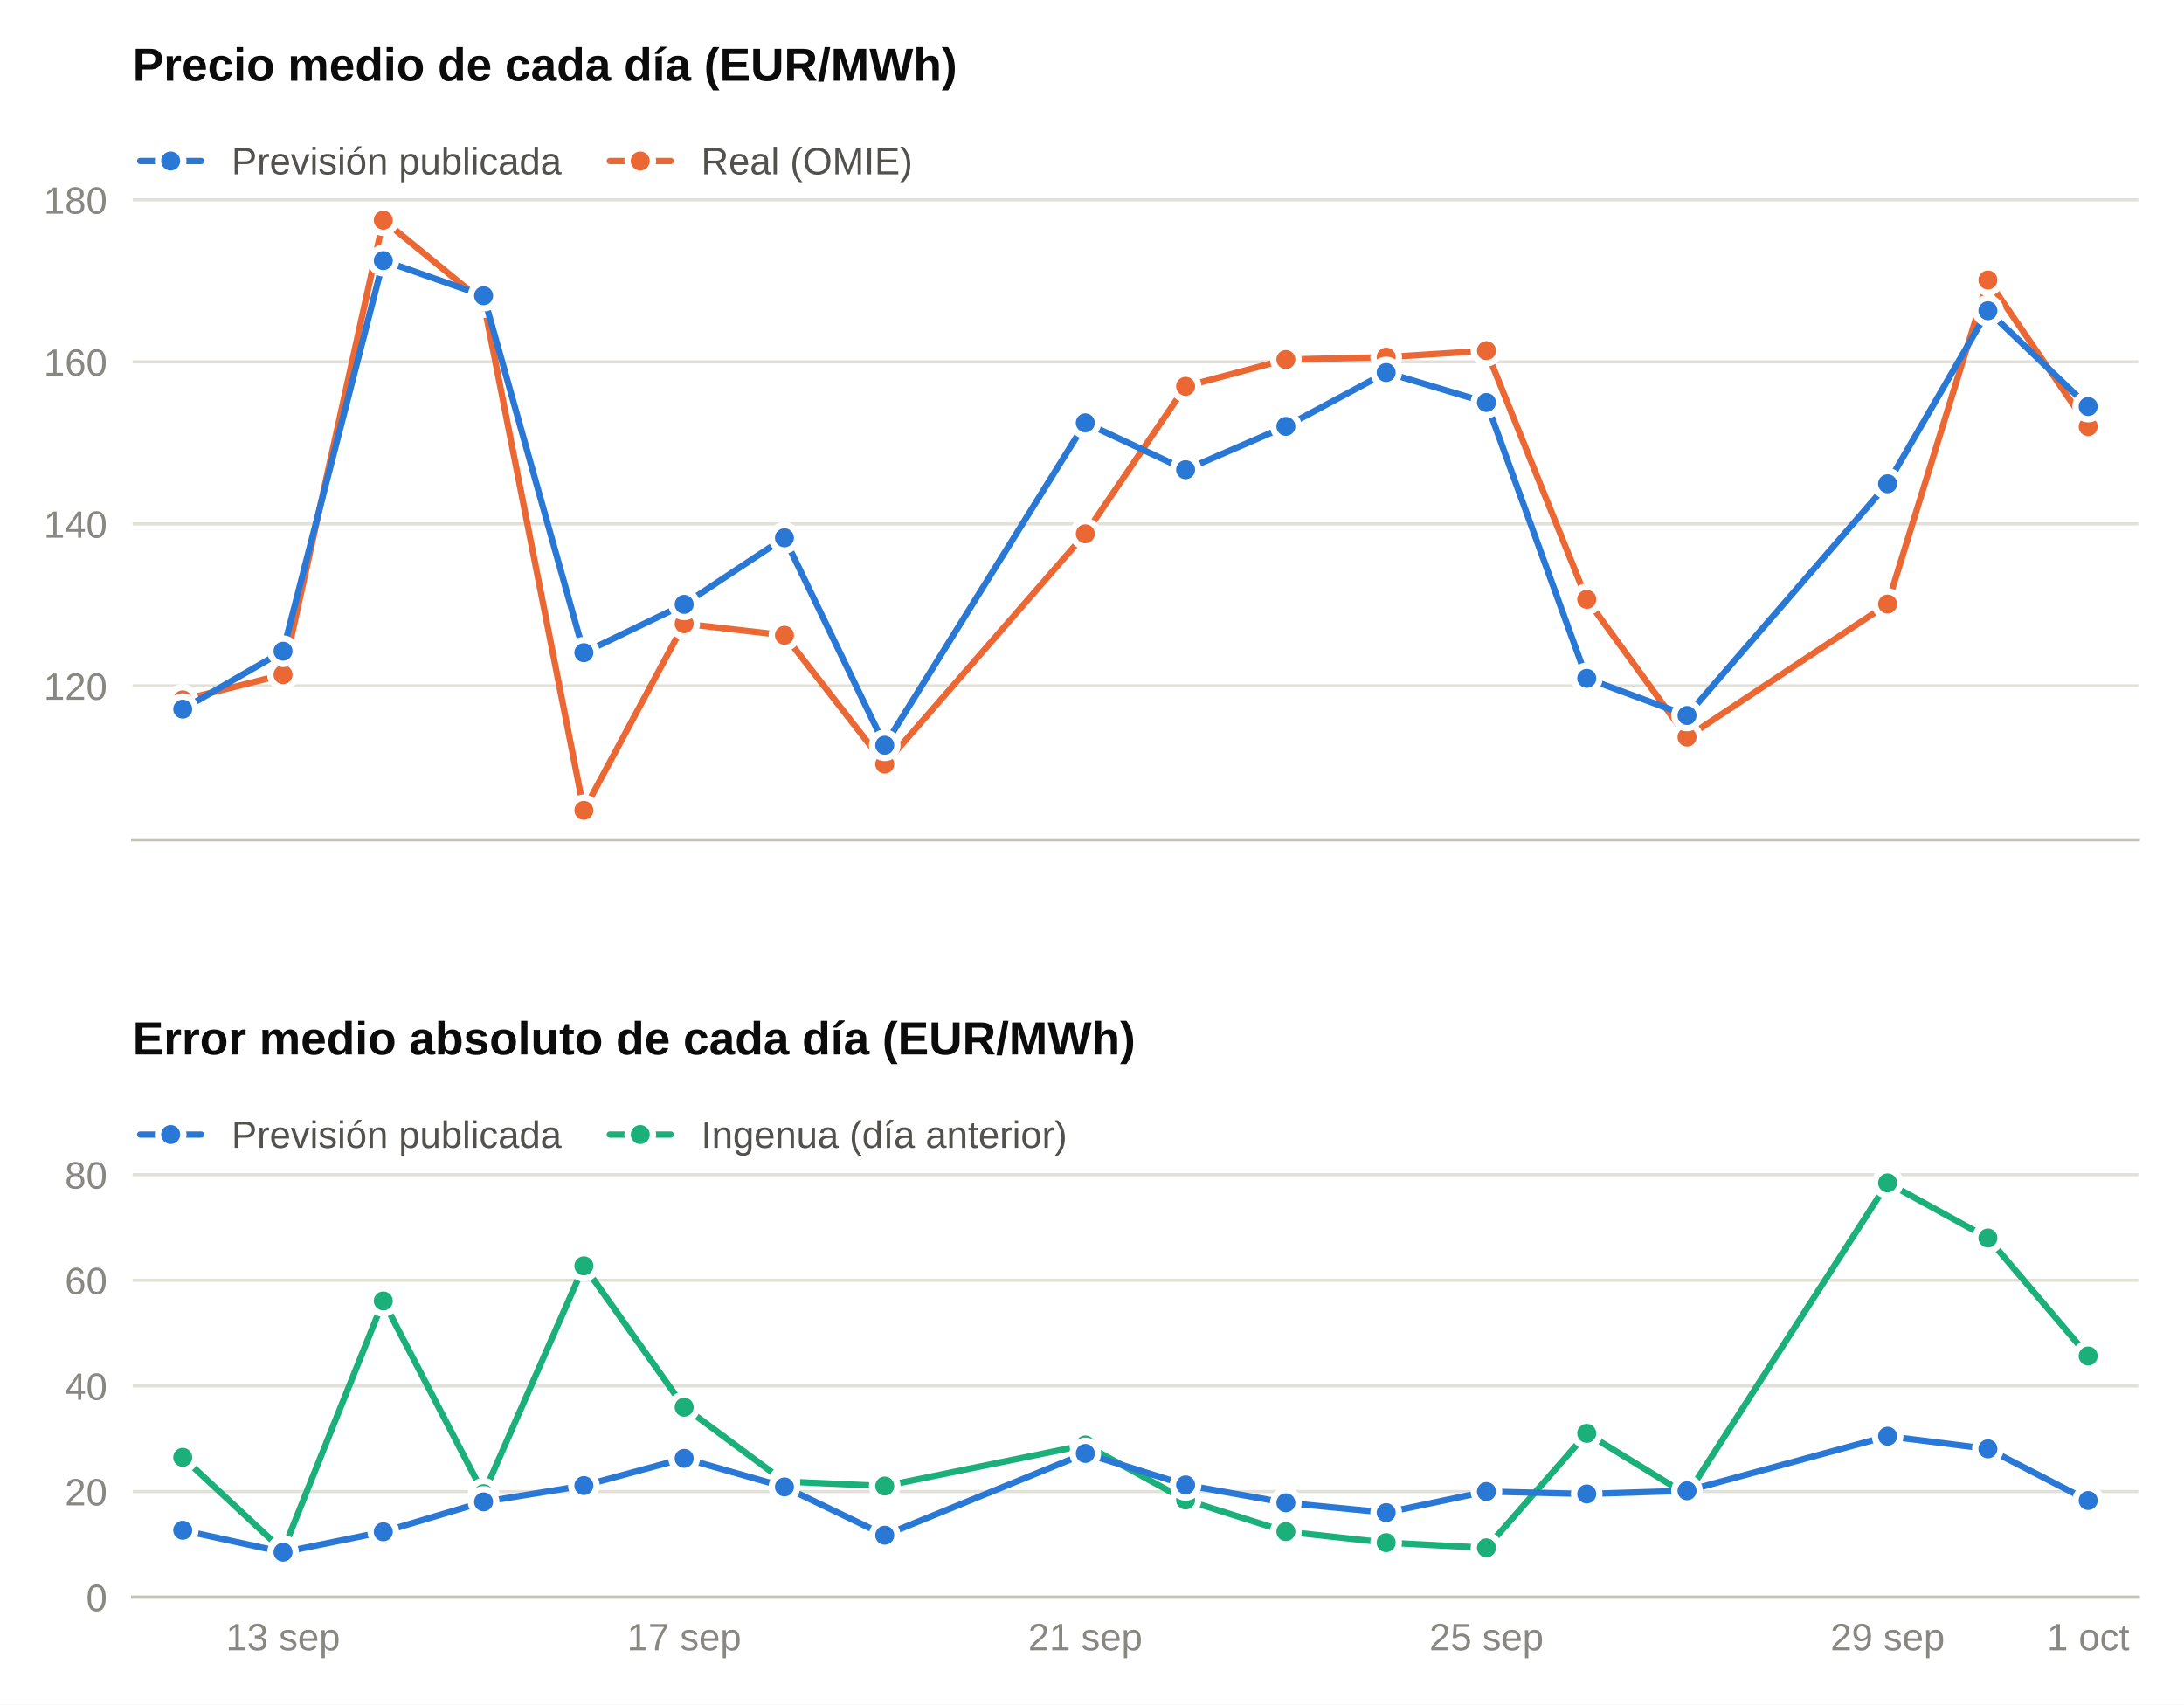
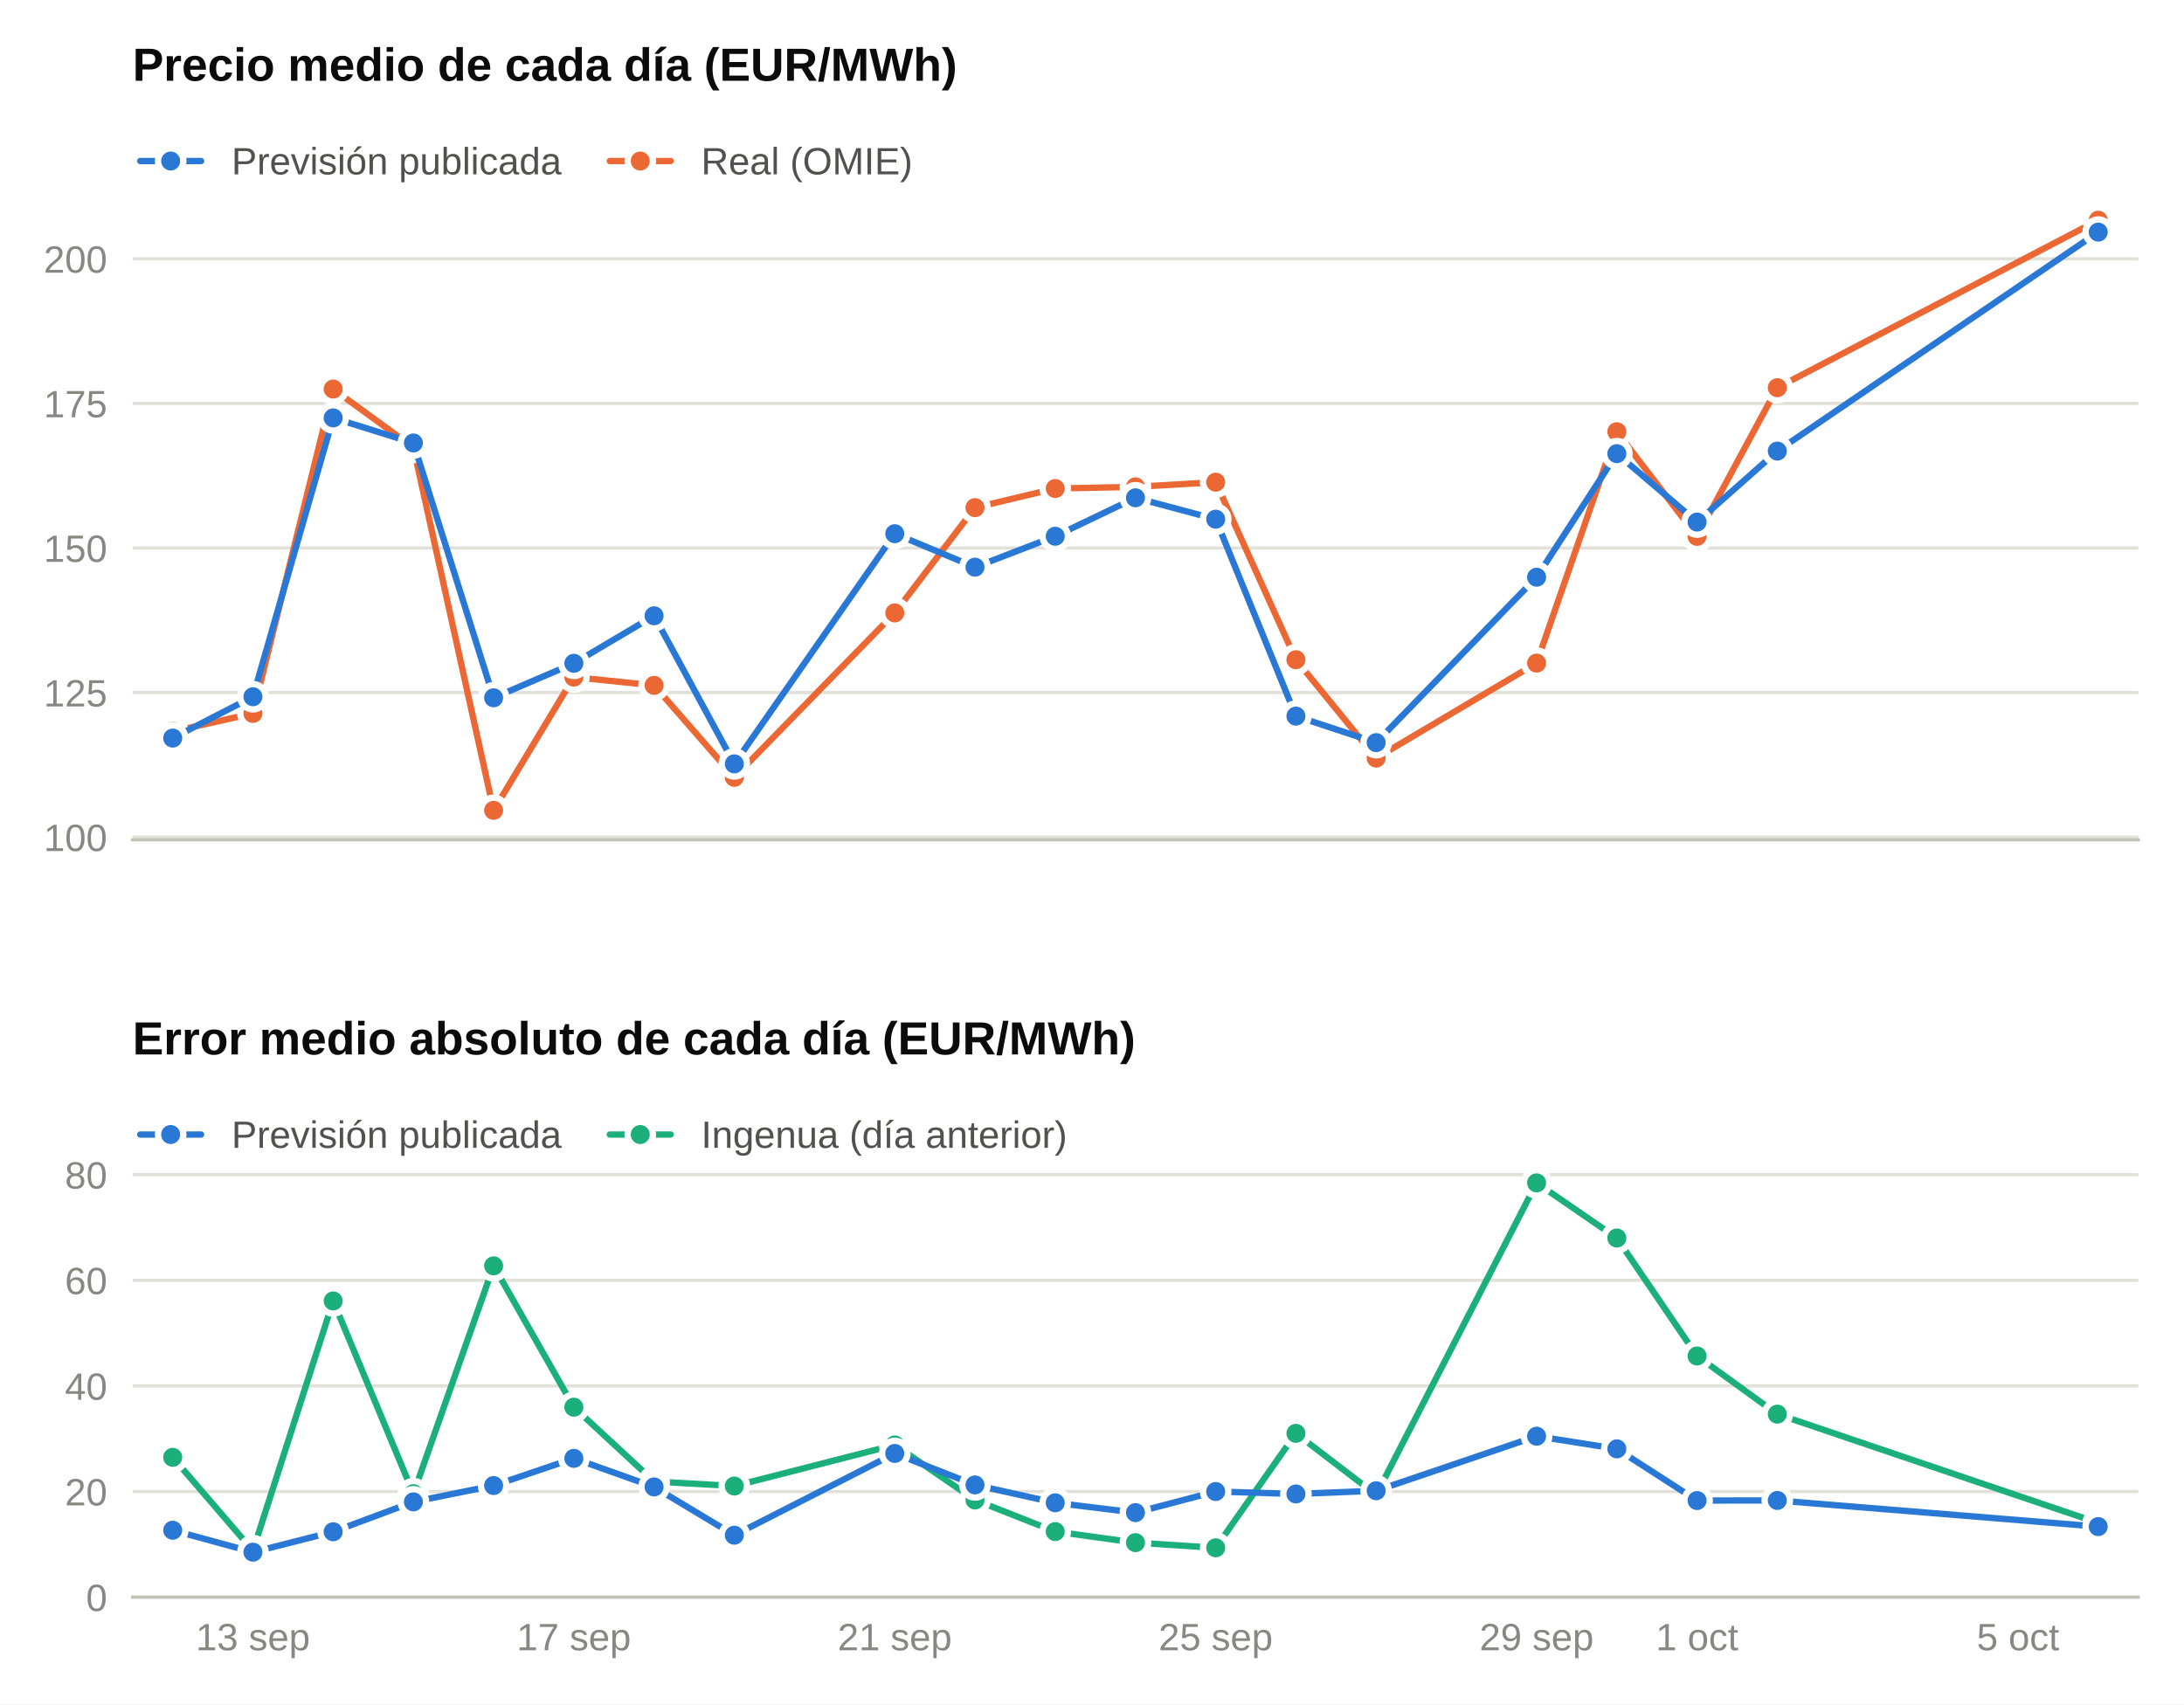
<svg xmlns="http://www.w3.org/2000/svg" xmlns:xlink="http://www.w3.org/1999/xlink" width="516.455pt" height="403.166pt" viewBox="0 0 516.455 403.166" version="1.1">
  <defs>
    <style type="text/css">*{stroke-linejoin: round; stroke-linecap: butt}</style>
  </defs>
  <g id="figure_1">
    <g id="patch_1">
      <path d="M 0 403.166  L 516.455 403.166  L 516.455 0  L 0 0  z " style="fill: #ffffff" />
    </g>
    <g id="axes_1">
      <g id="patch_2">
        <path d="M 31.355 198.629  L 505.655 198.629  L 505.655 45.103  L 31.355 45.103  z " style="fill: #ffffff" />
      </g>
      <g id="matplotlib.axis_1">
        <g id="xtick_1">
          <g id="line2d_1" />
        </g>
        <g id="xtick_2">
          <g id="line2d_2" />
        </g>
        <g id="xtick_3">
          <g id="line2d_3" />
        </g>
        <g id="xtick_4">
          <g id="line2d_4" />
        </g>
        <g id="xtick_5">
          <g id="line2d_5" />
        </g>
        <g id="xtick_6">
          <g id="line2d_6" />
        </g>
+         <g id="xtick_7">
+           <g id="line2d_7" />
+         </g>
      </g>
      <g id="matplotlib.axis_2">
        <g id="ytick_1">
-           <g id="line2d_7">
-             <path d="M 31.355 162.22  L 505.655 162.22  " clip-path="url(#pcca6787718)" style="fill: none; stroke: #e1e0d9; stroke-width: 0.75; stroke-linecap: square" />
-           </g>
-           <g id="line2d_8" />
+           <g id="line2d_8">
+             <path d="M 31.355 197.997  L 505.655 197.997  " clip-path="url(#pcca6787718)" style="fill: none; stroke: #e1e0d9; stroke-width: 0.75; stroke-linecap: square" />
+           </g>
+           <g id="line2d_9" />
          <g id="text_1">
-             <text style="font-size: 9px; font-family: 'Segoe UI', 'Helvetica Neue', 'Arial', 'DejaVu Sans', sans-serif; text-anchor: end; fill: #898781" x="25.355" y="165.496" transform="rotate(-0 25.35469 165.4962)">120</text>
+             <text style="font-size: 9px; font-family: 'Segoe UI', 'Helvetica Neue', 'Arial', 'DejaVu Sans', sans-serif; text-anchor: end; fill: #898781" x="25.355" y="201.273" transform="rotate(-0 25.35469 201.2735)">100</text>
          </g>
        </g>
        <g id="ytick_2">
-           <g id="line2d_9">
-             <path d="M 31.355 123.899  L 505.655 123.899  " clip-path="url(#pcca6787718)" style="fill: none; stroke: #e1e0d9; stroke-width: 0.75; stroke-linecap: square" />
-           </g>
-           <g id="line2d_10" />
+           <g id="line2d_10">
+             <path d="M 31.355 163.801  L 505.655 163.801  " clip-path="url(#pcca6787718)" style="fill: none; stroke: #e1e0d9; stroke-width: 0.75; stroke-linecap: square" />
+           </g>
+           <g id="line2d_11" />
          <g id="text_2">
-             <text style="font-size: 9px; font-family: 'Segoe UI', 'Helvetica Neue', 'Arial', 'DejaVu Sans', sans-serif; text-anchor: end; fill: #898781" x="25.355" y="127.176" transform="rotate(-0 25.35469 127.1756)">140</text>
+             <text style="font-size: 9px; font-family: 'Segoe UI', 'Helvetica Neue', 'Arial', 'DejaVu Sans', sans-serif; text-anchor: end; fill: #898781" x="25.355" y="167.077" transform="rotate(-0 25.35469 167.0773)">125</text>
          </g>
        </g>
        <g id="ytick_3">
-           <g id="line2d_11">
-             <path d="M 31.355 85.579  L 505.655 85.579  " clip-path="url(#pcca6787718)" style="fill: none; stroke: #e1e0d9; stroke-width: 0.75; stroke-linecap: square" />
-           </g>
-           <g id="line2d_12" />
+           <g id="line2d_12">
+             <path d="M 31.355 129.605  L 505.655 129.605  " clip-path="url(#pcca6787718)" style="fill: none; stroke: #e1e0d9; stroke-width: 0.75; stroke-linecap: square" />
+           </g>
+           <g id="line2d_13" />
          <g id="text_3">
-             <text style="font-size: 9px; font-family: 'Segoe UI', 'Helvetica Neue', 'Arial', 'DejaVu Sans', sans-serif; text-anchor: end; fill: #898781" x="25.355" y="88.855" transform="rotate(-0 25.35469 88.85491)">160</text>
+             <text style="font-size: 9px; font-family: 'Segoe UI', 'Helvetica Neue', 'Arial', 'DejaVu Sans', sans-serif; text-anchor: end; fill: #898781" x="25.355" y="132.881" transform="rotate(-0 25.35469 132.8811)">150</text>
          </g>
        </g>
        <g id="ytick_4">
-           <g id="line2d_13">
-             <path d="M 31.355 47.258  L 505.655 47.258  " clip-path="url(#pcca6787718)" style="fill: none; stroke: #e1e0d9; stroke-width: 0.75; stroke-linecap: square" />
-           </g>
-           <g id="line2d_14" />
+           <g id="line2d_14">
+             <path d="M 31.355 95.409  L 505.655 95.409  " clip-path="url(#pcca6787718)" style="fill: none; stroke: #e1e0d9; stroke-width: 0.75; stroke-linecap: square" />
+           </g>
+           <g id="line2d_15" />
          <g id="text_4">
-             <text style="font-size: 9px; font-family: 'Segoe UI', 'Helvetica Neue', 'Arial', 'DejaVu Sans', sans-serif; text-anchor: end; fill: #898781" x="25.355" y="50.534" transform="rotate(-0 25.35469 50.53425)">180</text>
-           </g>
-         </g>
-       </g>
-       <g id="line2d_15">
-         <path d="M 43.212 165.52  L 66.927 159.552  L 90.642 52.082  L 114.357 71.443  L 138.072 191.651  L 161.787 147.512  L 185.502 150.251  L 209.217 180.716  L 256.647 126.25  L 280.362 91.373  L 304.077 85.035  L 327.792 84.476  L 351.507 82.939  L 375.222 141.75  L 398.937 174.339  L 446.367 142.875  L 470.082 66.22  L 493.797 100.89  " clip-path="url(#pcca6787718)" style="fill: none; stroke: #eb6834; stroke-width: 1.5; stroke-linecap: round" />
+             <text style="font-size: 9px; font-family: 'Segoe UI', 'Helvetica Neue', 'Arial', 'DejaVu Sans', sans-serif; text-anchor: end; fill: #898781" x="25.355" y="98.685" transform="rotate(-0 25.35469 98.68498)">175</text>
+           </g>
+         </g>
+         <g id="ytick_5">
+           <g id="line2d_16">
+             <path d="M 31.355 61.213  L 505.655 61.213  " clip-path="url(#pcca6787718)" style="fill: none; stroke: #e1e0d9; stroke-width: 0.75; stroke-linecap: square" />
+           </g>
+           <g id="line2d_17" />
+           <g id="text_5">
+             <text style="font-size: 9px; font-family: 'Segoe UI', 'Helvetica Neue', 'Arial', 'DejaVu Sans', sans-serif; text-anchor: end; fill: #898781" x="25.355" y="64.489" transform="rotate(-0 25.35469 64.48881)">200</text>
+           </g>
+         </g>
+       </g>
+       <g id="line2d_18">
+         <path d="M 40.841 172.996  L 59.813 168.735  L 78.785 92.013  L 97.757 105.835  L 116.729 191.651  L 135.701 160.141  L 154.673 162.096  L 173.645 183.845  L 211.589 144.961  L 230.561 120.063  L 249.533 115.539  L 268.505 115.139  L 287.477 114.042  L 306.449 156.027  L 325.421 179.292  L 363.365 156.83  L 382.337 102.106  L 401.309 126.857  L 420.281 91.69  L 496.169 52.082  " clip-path="url(#pcca6787718)" style="fill: none; stroke: #eb6834; stroke-width: 1.5; stroke-linecap: round" />
        <defs>
          <path id="m348eba89e2" d="M 0 3  C 0.796 3 1.559 2.684 2.121 2.121  C 2.684 1.559 3 0.796 3 0  C 3 -0.796 2.684 -1.559 2.121 -2.121  C 1.559 -2.684 0.796 -3 0 -3  C -0.796 -3 -1.559 -2.684 -2.121 -2.121  C -2.684 -1.559 -3 -0.796 -3 0  C -3 0.796 -2.684 1.559 -2.121 2.121  C -1.559 2.684 -0.796 3 0 3  z " style="stroke: #ffffff; stroke-width: 1.5" />
        </defs>
        <g clip-path="url(#pcca6787718)">
-           <use xlink:href="#m348eba89e2" x="43.212" y="165.52" style="fill: #eb6834; stroke: #ffffff; stroke-width: 1.5" />
-           <use xlink:href="#m348eba89e2" x="66.927" y="159.552" style="fill: #eb6834; stroke: #ffffff; stroke-width: 1.5" />
-           <use xlink:href="#m348eba89e2" x="90.642" y="52.082" style="fill: #eb6834; stroke: #ffffff; stroke-width: 1.5" />
-           <use xlink:href="#m348eba89e2" x="114.357" y="71.443" style="fill: #eb6834; stroke: #ffffff; stroke-width: 1.5" />
-           <use xlink:href="#m348eba89e2" x="138.072" y="191.651" style="fill: #eb6834; stroke: #ffffff; stroke-width: 1.5" />
-           <use xlink:href="#m348eba89e2" x="161.787" y="147.512" style="fill: #eb6834; stroke: #ffffff; stroke-width: 1.5" />
-           <use xlink:href="#m348eba89e2" x="185.502" y="150.251" style="fill: #eb6834; stroke: #ffffff; stroke-width: 1.5" />
-           <use xlink:href="#m348eba89e2" x="209.217" y="180.716" style="fill: #eb6834; stroke: #ffffff; stroke-width: 1.5" />
-           <use xlink:href="#m348eba89e2" x="256.647" y="126.25" style="fill: #eb6834; stroke: #ffffff; stroke-width: 1.5" />
-           <use xlink:href="#m348eba89e2" x="280.362" y="91.373" style="fill: #eb6834; stroke: #ffffff; stroke-width: 1.5" />
-           <use xlink:href="#m348eba89e2" x="304.077" y="85.035" style="fill: #eb6834; stroke: #ffffff; stroke-width: 1.5" />
-           <use xlink:href="#m348eba89e2" x="327.792" y="84.476" style="fill: #eb6834; stroke: #ffffff; stroke-width: 1.5" />
-           <use xlink:href="#m348eba89e2" x="351.507" y="82.939" style="fill: #eb6834; stroke: #ffffff; stroke-width: 1.5" />
-           <use xlink:href="#m348eba89e2" x="375.222" y="141.75" style="fill: #eb6834; stroke: #ffffff; stroke-width: 1.5" />
-           <use xlink:href="#m348eba89e2" x="398.937" y="174.339" style="fill: #eb6834; stroke: #ffffff; stroke-width: 1.5" />
-           <use xlink:href="#m348eba89e2" x="446.367" y="142.875" style="fill: #eb6834; stroke: #ffffff; stroke-width: 1.5" />
-           <use xlink:href="#m348eba89e2" x="470.082" y="66.22" style="fill: #eb6834; stroke: #ffffff; stroke-width: 1.5" />
-           <use xlink:href="#m348eba89e2" x="493.797" y="100.89" style="fill: #eb6834; stroke: #ffffff; stroke-width: 1.5" />
+           <use xlink:href="#m348eba89e2" x="40.841" y="172.996" style="fill: #eb6834; stroke: #ffffff; stroke-width: 1.5" />
+           <use xlink:href="#m348eba89e2" x="59.813" y="168.735" style="fill: #eb6834; stroke: #ffffff; stroke-width: 1.5" />
+           <use xlink:href="#m348eba89e2" x="78.785" y="92.013" style="fill: #eb6834; stroke: #ffffff; stroke-width: 1.5" />
+           <use xlink:href="#m348eba89e2" x="97.757" y="105.835" style="fill: #eb6834; stroke: #ffffff; stroke-width: 1.5" />
+           <use xlink:href="#m348eba89e2" x="116.729" y="191.651" style="fill: #eb6834; stroke: #ffffff; stroke-width: 1.5" />
+           <use xlink:href="#m348eba89e2" x="135.701" y="160.141" style="fill: #eb6834; stroke: #ffffff; stroke-width: 1.5" />
+           <use xlink:href="#m348eba89e2" x="154.673" y="162.096" style="fill: #eb6834; stroke: #ffffff; stroke-width: 1.5" />
+           <use xlink:href="#m348eba89e2" x="173.645" y="183.845" style="fill: #eb6834; stroke: #ffffff; stroke-width: 1.5" />
+           <use xlink:href="#m348eba89e2" x="211.589" y="144.961" style="fill: #eb6834; stroke: #ffffff; stroke-width: 1.5" />
+           <use xlink:href="#m348eba89e2" x="230.561" y="120.063" style="fill: #eb6834; stroke: #ffffff; stroke-width: 1.5" />
+           <use xlink:href="#m348eba89e2" x="249.533" y="115.539" style="fill: #eb6834; stroke: #ffffff; stroke-width: 1.5" />
+           <use xlink:href="#m348eba89e2" x="268.505" y="115.139" style="fill: #eb6834; stroke: #ffffff; stroke-width: 1.5" />
+           <use xlink:href="#m348eba89e2" x="287.477" y="114.042" style="fill: #eb6834; stroke: #ffffff; stroke-width: 1.5" />
+           <use xlink:href="#m348eba89e2" x="306.449" y="156.027" style="fill: #eb6834; stroke: #ffffff; stroke-width: 1.5" />
+           <use xlink:href="#m348eba89e2" x="325.421" y="179.292" style="fill: #eb6834; stroke: #ffffff; stroke-width: 1.5" />
+           <use xlink:href="#m348eba89e2" x="363.365" y="156.83" style="fill: #eb6834; stroke: #ffffff; stroke-width: 1.5" />
+           <use xlink:href="#m348eba89e2" x="382.337" y="102.106" style="fill: #eb6834; stroke: #ffffff; stroke-width: 1.5" />
+           <use xlink:href="#m348eba89e2" x="401.309" y="126.857" style="fill: #eb6834; stroke: #ffffff; stroke-width: 1.5" />
+           <use xlink:href="#m348eba89e2" x="420.281" y="91.69" style="fill: #eb6834; stroke: #ffffff; stroke-width: 1.5" />
+           <use xlink:href="#m348eba89e2" x="496.169" y="52.082" style="fill: #eb6834; stroke: #ffffff; stroke-width: 1.5" />
        </g>
      </g>
      <g id="patch_3">
        <path d="M 31.355 198.629  L 505.655 198.629  " style="fill: none; stroke: #c3c2b7; stroke-width: 0.75; stroke-linejoin: miter; stroke-linecap: square" />
      </g>
-       <g id="line2d_16">
-         <path d="M 43.212 167.715  L 66.927 154.018  L 90.642 61.638  L 114.357 69.946  L 138.072 154.368  L 161.787 142.94  L 185.502 127.2  L 209.217 176.254  L 256.647 100.008  L 280.362 111.093  L 304.077 100.847  L 327.792 88.108  L 351.507 95.195  L 375.222 160.439  L 398.937 169.217  L 446.367 114.418  L 470.082 73.489  L 493.797 96.146  " clip-path="url(#pcca6787718)" style="fill: none; stroke: #2a78d6; stroke-width: 1.5; stroke-linecap: round" />
+       <g id="line2d_19">
+         <path d="M 40.841 174.563  L 59.813 164.785  L 78.785 98.835  L 97.757 104.766  L 116.729 165.035  L 135.701 156.877  L 154.673 145.64  L 173.645 180.659  L 211.589 126.227  L 230.561 134.141  L 249.533 126.827  L 268.505 117.732  L 287.477 122.792  L 306.449 169.369  L 325.421 175.635  L 363.365 136.515  L 382.337 107.296  L 401.309 123.47  L 420.281 106.687  L 496.169 54.899  " clip-path="url(#pcca6787718)" style="fill: none; stroke: #2a78d6; stroke-width: 1.5; stroke-linecap: round" />
        <defs>
          <path id="m79700483b9" d="M 0 3  C 0.796 3 1.559 2.684 2.121 2.121  C 2.684 1.559 3 0.796 3 0  C 3 -0.796 2.684 -1.559 2.121 -2.121  C 1.559 -2.684 0.796 -3 0 -3  C -0.796 -3 -1.559 -2.684 -2.121 -2.121  C -2.684 -1.559 -3 -0.796 -3 0  C -3 0.796 -2.684 1.559 -2.121 2.121  C -1.559 2.684 -0.796 3 0 3  z " style="stroke: #ffffff; stroke-width: 1.5" />
        </defs>
        <g clip-path="url(#pcca6787718)">
-           <use xlink:href="#m79700483b9" x="43.212" y="167.715" style="fill: #2a78d6; stroke: #ffffff; stroke-width: 1.5" />
-           <use xlink:href="#m79700483b9" x="66.927" y="154.018" style="fill: #2a78d6; stroke: #ffffff; stroke-width: 1.5" />
-           <use xlink:href="#m79700483b9" x="90.642" y="61.638" style="fill: #2a78d6; stroke: #ffffff; stroke-width: 1.5" />
-           <use xlink:href="#m79700483b9" x="114.357" y="69.946" style="fill: #2a78d6; stroke: #ffffff; stroke-width: 1.5" />
-           <use xlink:href="#m79700483b9" x="138.072" y="154.368" style="fill: #2a78d6; stroke: #ffffff; stroke-width: 1.5" />
-           <use xlink:href="#m79700483b9" x="161.787" y="142.94" style="fill: #2a78d6; stroke: #ffffff; stroke-width: 1.5" />
-           <use xlink:href="#m79700483b9" x="185.502" y="127.2" style="fill: #2a78d6; stroke: #ffffff; stroke-width: 1.5" />
-           <use xlink:href="#m79700483b9" x="209.217" y="176.254" style="fill: #2a78d6; stroke: #ffffff; stroke-width: 1.5" />
-           <use xlink:href="#m79700483b9" x="256.647" y="100.008" style="fill: #2a78d6; stroke: #ffffff; stroke-width: 1.5" />
-           <use xlink:href="#m79700483b9" x="280.362" y="111.093" style="fill: #2a78d6; stroke: #ffffff; stroke-width: 1.5" />
-           <use xlink:href="#m79700483b9" x="304.077" y="100.847" style="fill: #2a78d6; stroke: #ffffff; stroke-width: 1.5" />
-           <use xlink:href="#m79700483b9" x="327.792" y="88.108" style="fill: #2a78d6; stroke: #ffffff; stroke-width: 1.5" />
-           <use xlink:href="#m79700483b9" x="351.507" y="95.195" style="fill: #2a78d6; stroke: #ffffff; stroke-width: 1.5" />
-           <use xlink:href="#m79700483b9" x="375.222" y="160.439" style="fill: #2a78d6; stroke: #ffffff; stroke-width: 1.5" />
-           <use xlink:href="#m79700483b9" x="398.937" y="169.217" style="fill: #2a78d6; stroke: #ffffff; stroke-width: 1.5" />
-           <use xlink:href="#m79700483b9" x="446.367" y="114.418" style="fill: #2a78d6; stroke: #ffffff; stroke-width: 1.5" />
-           <use xlink:href="#m79700483b9" x="470.082" y="73.489" style="fill: #2a78d6; stroke: #ffffff; stroke-width: 1.5" />
-           <use xlink:href="#m79700483b9" x="493.797" y="96.146" style="fill: #2a78d6; stroke: #ffffff; stroke-width: 1.5" />
-         </g>
-       </g>
-       <g id="text_5">
+           <use xlink:href="#m79700483b9" x="40.841" y="174.563" style="fill: #2a78d6; stroke: #ffffff; stroke-width: 1.5" />
+           <use xlink:href="#m79700483b9" x="59.813" y="164.785" style="fill: #2a78d6; stroke: #ffffff; stroke-width: 1.5" />
+           <use xlink:href="#m79700483b9" x="78.785" y="98.835" style="fill: #2a78d6; stroke: #ffffff; stroke-width: 1.5" />
+           <use xlink:href="#m79700483b9" x="97.757" y="104.766" style="fill: #2a78d6; stroke: #ffffff; stroke-width: 1.5" />
+           <use xlink:href="#m79700483b9" x="116.729" y="165.035" style="fill: #2a78d6; stroke: #ffffff; stroke-width: 1.5" />
+           <use xlink:href="#m79700483b9" x="135.701" y="156.877" style="fill: #2a78d6; stroke: #ffffff; stroke-width: 1.5" />
+           <use xlink:href="#m79700483b9" x="154.673" y="145.64" style="fill: #2a78d6; stroke: #ffffff; stroke-width: 1.5" />
+           <use xlink:href="#m79700483b9" x="173.645" y="180.659" style="fill: #2a78d6; stroke: #ffffff; stroke-width: 1.5" />
+           <use xlink:href="#m79700483b9" x="211.589" y="126.227" style="fill: #2a78d6; stroke: #ffffff; stroke-width: 1.5" />
+           <use xlink:href="#m79700483b9" x="230.561" y="134.141" style="fill: #2a78d6; stroke: #ffffff; stroke-width: 1.5" />
+           <use xlink:href="#m79700483b9" x="249.533" y="126.827" style="fill: #2a78d6; stroke: #ffffff; stroke-width: 1.5" />
+           <use xlink:href="#m79700483b9" x="268.505" y="117.732" style="fill: #2a78d6; stroke: #ffffff; stroke-width: 1.5" />
+           <use xlink:href="#m79700483b9" x="287.477" y="122.792" style="fill: #2a78d6; stroke: #ffffff; stroke-width: 1.5" />
+           <use xlink:href="#m79700483b9" x="306.449" y="169.369" style="fill: #2a78d6; stroke: #ffffff; stroke-width: 1.5" />
+           <use xlink:href="#m79700483b9" x="325.421" y="175.635" style="fill: #2a78d6; stroke: #ffffff; stroke-width: 1.5" />
+           <use xlink:href="#m79700483b9" x="363.365" y="136.515" style="fill: #2a78d6; stroke: #ffffff; stroke-width: 1.5" />
+           <use xlink:href="#m79700483b9" x="382.337" y="107.296" style="fill: #2a78d6; stroke: #ffffff; stroke-width: 1.5" />
+           <use xlink:href="#m79700483b9" x="401.309" y="123.47" style="fill: #2a78d6; stroke: #ffffff; stroke-width: 1.5" />
+           <use xlink:href="#m79700483b9" x="420.281" y="106.687" style="fill: #2a78d6; stroke: #ffffff; stroke-width: 1.5" />
+           <use xlink:href="#m79700483b9" x="496.169" y="54.899" style="fill: #2a78d6; stroke: #ffffff; stroke-width: 1.5" />
+         </g>
+       </g>
+       <g id="text_6">
        <text style="font-weight: 600; font-size: 11px; font-family: 'Segoe UI', 'Helvetica Neue', 'Arial', 'DejaVu Sans', sans-serif; text-anchor: start; fill: #0b0b0b" x="31.355" y="19.103" transform="rotate(-0 31.35469 19.10328)">Precio medio de cada día (EUR/MWh)</text>
      </g>
      <g id="legend_1">
-         <g id="line2d_17">
+         <g id="line2d_20">
          <path d="M 33.155 38.083  L 40.355 38.083  L 47.555 38.083  " style="fill: none; stroke: #2a78d6; stroke-width: 1.5; stroke-linecap: round" />
          <g>
            <use xlink:href="#m79700483b9" x="40.355" y="38.083" style="fill: #2a78d6; stroke: #ffffff; stroke-width: 1.5" />
          </g>
        </g>
-         <g id="text_6">
+         <g id="text_7">
          <text style="font-size: 9px; font-family: 'Segoe UI', 'Helvetica Neue', 'Arial', 'DejaVu Sans', sans-serif; text-anchor: start; fill: #52514e" x="54.755" y="41.233" transform="rotate(-0 54.75469 41.23328)">Previsión publicada</text>
        </g>
-         <g id="line2d_18">
+         <g id="line2d_21">
          <path d="M 144.203 38.083  L 151.403 38.083  L 158.603 38.083  " style="fill: none; stroke: #eb6834; stroke-width: 1.5; stroke-linecap: round" />
          <g>
            <use xlink:href="#m348eba89e2" x="151.403" y="38.083" style="fill: #eb6834; stroke: #ffffff; stroke-width: 1.5" />
          </g>
        </g>
-         <g id="text_7">
+         <g id="text_8">
          <text style="font-size: 9px; font-family: 'Segoe UI', 'Helvetica Neue', 'Arial', 'DejaVu Sans', sans-serif; text-anchor: start; fill: #52514e" x="165.803" y="41.233" transform="rotate(-0 165.8034 41.23328)">Real (OMIE)</text>
        </g>
      </g>
    </g>
    <g id="axes_2">
      <g id="patch_4">
        <path d="M 31.355 377.743  L 505.655 377.743  L 505.655 275.393  L 31.355 275.393  z " style="fill: #ffffff" />
      </g>
      <g id="matplotlib.axis_3">
-         <g id="xtick_7">
-           <g id="line2d_19" />
-           <g id="text_8">
-             <text style="font-size: 9px; font-family: 'Segoe UI', 'Helvetica Neue', 'Arial', 'DejaVu Sans', sans-serif; text-anchor: middle; fill: #898781" x="66.927" y="390.296" transform="rotate(-0 66.92719 390.2955)">13 sep</text>
-           </g>
-         </g>
        <g id="xtick_8">
-           <g id="line2d_20" />
+           <g id="line2d_22" />
          <g id="text_9">
-             <text style="font-size: 9px; font-family: 'Segoe UI', 'Helvetica Neue', 'Arial', 'DejaVu Sans', sans-serif; text-anchor: middle; fill: #898781" x="161.787" y="390.296" transform="rotate(-0 161.7872 390.2955)">17 sep</text>
+             <text style="font-size: 9px; font-family: 'Segoe UI', 'Helvetica Neue', 'Arial', 'DejaVu Sans', sans-serif; text-anchor: middle; fill: #898781" x="59.813" y="390.296" transform="rotate(-0 59.81269 390.2955)">13 sep</text>
          </g>
        </g>
        <g id="xtick_9">
-           <g id="line2d_21" />
+           <g id="line2d_23" />
          <g id="text_10">
-             <text style="font-size: 9px; font-family: 'Segoe UI', 'Helvetica Neue', 'Arial', 'DejaVu Sans', sans-serif; text-anchor: middle; fill: #898781" x="256.647" y="390.296" transform="rotate(-0 256.6472 390.2955)">21 sep</text>
+             <text style="font-size: 9px; font-family: 'Segoe UI', 'Helvetica Neue', 'Arial', 'DejaVu Sans', sans-serif; text-anchor: middle; fill: #898781" x="135.701" y="390.296" transform="rotate(-0 135.7007 390.2955)">17 sep</text>
          </g>
        </g>
        <g id="xtick_10">
-           <g id="line2d_22" />
+           <g id="line2d_24" />
          <g id="text_11">
-             <text style="font-size: 9px; font-family: 'Segoe UI', 'Helvetica Neue', 'Arial', 'DejaVu Sans', sans-serif; text-anchor: middle; fill: #898781" x="351.507" y="390.296" transform="rotate(-0 351.5072 390.2955)">25 sep</text>
+             <text style="font-size: 9px; font-family: 'Segoe UI', 'Helvetica Neue', 'Arial', 'DejaVu Sans', sans-serif; text-anchor: middle; fill: #898781" x="211.589" y="390.296" transform="rotate(-0 211.5887 390.2955)">21 sep</text>
          </g>
        </g>
        <g id="xtick_11">
-           <g id="line2d_23" />
+           <g id="line2d_25" />
          <g id="text_12">
-             <text style="font-size: 9px; font-family: 'Segoe UI', 'Helvetica Neue', 'Arial', 'DejaVu Sans', sans-serif; text-anchor: middle; fill: #898781" x="446.367" y="390.296" transform="rotate(-0 446.3672 390.2955)">29 sep</text>
+             <text style="font-size: 9px; font-family: 'Segoe UI', 'Helvetica Neue', 'Arial', 'DejaVu Sans', sans-serif; text-anchor: middle; fill: #898781" x="287.477" y="390.296" transform="rotate(-0 287.4767 390.2955)">25 sep</text>
          </g>
        </g>
        <g id="xtick_12">
-           <g id="line2d_24" />
+           <g id="line2d_26" />
          <g id="text_13">
-             <text style="font-size: 9px; font-family: 'Segoe UI', 'Helvetica Neue', 'Arial', 'DejaVu Sans', sans-serif; text-anchor: middle; fill: #898781" x="493.797" y="390.296" transform="rotate(-0 493.7972 390.2955)">1 oct</text>
-           </g>
-         </g>
-       </g>
-       <g id="matplotlib.axis_4">
-         <g id="ytick_5">
-           <g id="line2d_25">
-             <path d="M 31.355 377.743  L 505.655 377.743  " clip-path="url(#pa7844a86a4)" style="fill: none; stroke: #e1e0d9; stroke-width: 0.75; stroke-linecap: square" />
-           </g>
-           <g id="line2d_26" />
+             <text style="font-size: 9px; font-family: 'Segoe UI', 'Helvetica Neue', 'Arial', 'DejaVu Sans', sans-serif; text-anchor: middle; fill: #898781" x="363.365" y="390.296" transform="rotate(-0 363.3647 390.2955)">29 sep</text>
+           </g>
+         </g>
+         <g id="xtick_13">
+           <g id="line2d_27" />
          <g id="text_14">
-             <text style="font-size: 9px; font-family: 'Segoe UI', 'Helvetica Neue', 'Arial', 'DejaVu Sans', sans-serif; text-anchor: end; fill: #898781" x="25.355" y="381.019" transform="rotate(-0 25.35469 381.0194)">0</text>
-           </g>
-         </g>
-         <g id="ytick_6">
-           <g id="line2d_27">
-             <path d="M 31.355 352.763  L 505.655 352.763  " clip-path="url(#pa7844a86a4)" style="fill: none; stroke: #e1e0d9; stroke-width: 0.75; stroke-linecap: square" />
-           </g>
+             <text style="font-size: 9px; font-family: 'Segoe UI', 'Helvetica Neue', 'Arial', 'DejaVu Sans', sans-serif; text-anchor: middle; fill: #898781" x="401.309" y="390.296" transform="rotate(-0 401.3087 390.2955)">1 oct</text>
+           </g>
+         </g>
+         <g id="xtick_14">
          <g id="line2d_28" />
          <g id="text_15">
-             <text style="font-size: 9px; font-family: 'Segoe UI', 'Helvetica Neue', 'Arial', 'DejaVu Sans', sans-serif; text-anchor: end; fill: #898781" x="25.355" y="356.039" transform="rotate(-0 25.35469 356.0392)">20</text>
-           </g>
-         </g>
-         <g id="ytick_7">
+             <text style="font-size: 9px; font-family: 'Segoe UI', 'Helvetica Neue', 'Arial', 'DejaVu Sans', sans-serif; text-anchor: middle; fill: #898781" x="477.197" y="390.296" transform="rotate(-0 477.1967 390.2955)">5 oct</text>
+           </g>
+         </g>
+       </g>
+       <g id="matplotlib.axis_4">
+         <g id="ytick_6">
          <g id="line2d_29">
-             <path d="M 31.355 327.783  L 505.655 327.783  " clip-path="url(#pa7844a86a4)" style="fill: none; stroke: #e1e0d9; stroke-width: 0.75; stroke-linecap: square" />
+             <path d="M 31.355 377.743  L 505.655 377.743  " clip-path="url(#pa7844a86a4)" style="fill: none; stroke: #e1e0d9; stroke-width: 0.75; stroke-linecap: square" />
          </g>
          <g id="line2d_30" />
          <g id="text_16">
-             <text style="font-size: 9px; font-family: 'Segoe UI', 'Helvetica Neue', 'Arial', 'DejaVu Sans', sans-serif; text-anchor: end; fill: #898781" x="25.355" y="331.059" transform="rotate(-0 25.35469 331.059)">40</text>
-           </g>
-         </g>
-         <g id="ytick_8">
+             <text style="font-size: 9px; font-family: 'Segoe UI', 'Helvetica Neue', 'Arial', 'DejaVu Sans', sans-serif; text-anchor: end; fill: #898781" x="25.355" y="381.019" transform="rotate(-0 25.35469 381.0194)">0</text>
+           </g>
+         </g>
+         <g id="ytick_7">
          <g id="line2d_31">
-             <path d="M 31.355 302.803  L 505.655 302.803  " clip-path="url(#pa7844a86a4)" style="fill: none; stroke: #e1e0d9; stroke-width: 0.75; stroke-linecap: square" />
+             <path d="M 31.355 352.763  L 505.655 352.763  " clip-path="url(#pa7844a86a4)" style="fill: none; stroke: #e1e0d9; stroke-width: 0.75; stroke-linecap: square" />
          </g>
          <g id="line2d_32" />
          <g id="text_17">
-             <text style="font-size: 9px; font-family: 'Segoe UI', 'Helvetica Neue', 'Arial', 'DejaVu Sans', sans-serif; text-anchor: end; fill: #898781" x="25.355" y="306.079" transform="rotate(-0 25.35469 306.0788)">60</text>
-           </g>
-         </g>
-         <g id="ytick_9">
+             <text style="font-size: 9px; font-family: 'Segoe UI', 'Helvetica Neue', 'Arial', 'DejaVu Sans', sans-serif; text-anchor: end; fill: #898781" x="25.355" y="356.039" transform="rotate(-0 25.35469 356.0392)">20</text>
+           </g>
+         </g>
+         <g id="ytick_8">
          <g id="line2d_33">
-             <path d="M 31.355 277.822  L 505.655 277.822  " clip-path="url(#pa7844a86a4)" style="fill: none; stroke: #e1e0d9; stroke-width: 0.75; stroke-linecap: square" />
+             <path d="M 31.355 327.783  L 505.655 327.783  " clip-path="url(#pa7844a86a4)" style="fill: none; stroke: #e1e0d9; stroke-width: 0.75; stroke-linecap: square" />
          </g>
          <g id="line2d_34" />
          <g id="text_18">
+             <text style="font-size: 9px; font-family: 'Segoe UI', 'Helvetica Neue', 'Arial', 'DejaVu Sans', sans-serif; text-anchor: end; fill: #898781" x="25.355" y="331.059" transform="rotate(-0 25.35469 331.059)">40</text>
+           </g>
+         </g>
+         <g id="ytick_9">
+           <g id="line2d_35">
+             <path d="M 31.355 302.803  L 505.655 302.803  " clip-path="url(#pa7844a86a4)" style="fill: none; stroke: #e1e0d9; stroke-width: 0.75; stroke-linecap: square" />
+           </g>
+           <g id="line2d_36" />
+           <g id="text_19">
+             <text style="font-size: 9px; font-family: 'Segoe UI', 'Helvetica Neue', 'Arial', 'DejaVu Sans', sans-serif; text-anchor: end; fill: #898781" x="25.355" y="306.079" transform="rotate(-0 25.35469 306.0788)">60</text>
+           </g>
+         </g>
+         <g id="ytick_10">
+           <g id="line2d_37">
+             <path d="M 31.355 277.822  L 505.655 277.822  " clip-path="url(#pa7844a86a4)" style="fill: none; stroke: #e1e0d9; stroke-width: 0.75; stroke-linecap: square" />
+           </g>
+           <g id="line2d_38" />
+           <g id="text_20">
            <text style="font-size: 9px; font-family: 'Segoe UI', 'Helvetica Neue', 'Arial', 'DejaVu Sans', sans-serif; text-anchor: end; fill: #898781" x="25.355" y="281.099" transform="rotate(-0 25.35469 281.0986)">80</text>
          </g>
        </g>
      </g>
-       <g id="line2d_35">
-         <path d="M 43.212 344.673  L 66.927 366.743  L 90.642 307.687  L 114.357 353.265  L 138.072 299.383  L 161.787 332.814  L 185.502 350.389  L 209.217 351.461  L 256.647 341.743  L 280.362 354.761  L 304.077 362.235  L 327.792 364.848  L 351.507 366.072  L 375.222 339.004  L 398.937 353.535  L 446.367 279.76  L 470.082 292.8  L 493.797 320.702  " clip-path="url(#pa7844a86a4)" style="fill: none; stroke: #1baf7a; stroke-width: 1.5; stroke-linecap: round" />
+       <g id="line2d_39">
+         <path d="M 40.841 344.673  L 59.813 366.743  L 78.785 307.687  L 97.757 353.265  L 116.729 299.383  L 135.701 332.814  L 154.673 350.389  L 173.645 351.461  L 211.589 341.743  L 230.561 354.761  L 249.533 362.235  L 268.505 364.848  L 287.477 366.072  L 306.449 339.004  L 325.421 353.535  L 363.365 279.76  L 382.337 292.8  L 401.309 320.702  L 420.281 334.459  L 496.169 360.185  " clip-path="url(#pa7844a86a4)" style="fill: none; stroke: #1baf7a; stroke-width: 1.5; stroke-linecap: round" />
        <defs>
          <path id="m23fb859ee0" d="M 0 3  C 0.796 3 1.559 2.684 2.121 2.121  C 2.684 1.559 3 0.796 3 0  C 3 -0.796 2.684 -1.559 2.121 -2.121  C 1.559 -2.684 0.796 -3 0 -3  C -0.796 -3 -1.559 -2.684 -2.121 -2.121  C -2.684 -1.559 -3 -0.796 -3 0  C -3 0.796 -2.684 1.559 -2.121 2.121  C -1.559 2.684 -0.796 3 0 3  z " style="stroke: #ffffff; stroke-width: 1.5" />
        </defs>
        <g clip-path="url(#pa7844a86a4)">
-           <use xlink:href="#m23fb859ee0" x="43.212" y="344.673" style="fill: #1baf7a; stroke: #ffffff; stroke-width: 1.5" />
-           <use xlink:href="#m23fb859ee0" x="66.927" y="366.743" style="fill: #1baf7a; stroke: #ffffff; stroke-width: 1.5" />
-           <use xlink:href="#m23fb859ee0" x="90.642" y="307.687" style="fill: #1baf7a; stroke: #ffffff; stroke-width: 1.5" />
-           <use xlink:href="#m23fb859ee0" x="114.357" y="353.265" style="fill: #1baf7a; stroke: #ffffff; stroke-width: 1.5" />
-           <use xlink:href="#m23fb859ee0" x="138.072" y="299.383" style="fill: #1baf7a; stroke: #ffffff; stroke-width: 1.5" />
-           <use xlink:href="#m23fb859ee0" x="161.787" y="332.814" style="fill: #1baf7a; stroke: #ffffff; stroke-width: 1.5" />
-           <use xlink:href="#m23fb859ee0" x="185.502" y="350.389" style="fill: #1baf7a; stroke: #ffffff; stroke-width: 1.5" />
-           <use xlink:href="#m23fb859ee0" x="209.217" y="351.461" style="fill: #1baf7a; stroke: #ffffff; stroke-width: 1.5" />
-           <use xlink:href="#m23fb859ee0" x="256.647" y="341.743" style="fill: #1baf7a; stroke: #ffffff; stroke-width: 1.5" />
-           <use xlink:href="#m23fb859ee0" x="280.362" y="354.761" style="fill: #1baf7a; stroke: #ffffff; stroke-width: 1.5" />
-           <use xlink:href="#m23fb859ee0" x="304.077" y="362.235" style="fill: #1baf7a; stroke: #ffffff; stroke-width: 1.5" />
-           <use xlink:href="#m23fb859ee0" x="327.792" y="364.848" style="fill: #1baf7a; stroke: #ffffff; stroke-width: 1.5" />
-           <use xlink:href="#m23fb859ee0" x="351.507" y="366.072" style="fill: #1baf7a; stroke: #ffffff; stroke-width: 1.5" />
-           <use xlink:href="#m23fb859ee0" x="375.222" y="339.004" style="fill: #1baf7a; stroke: #ffffff; stroke-width: 1.5" />
-           <use xlink:href="#m23fb859ee0" x="398.937" y="353.535" style="fill: #1baf7a; stroke: #ffffff; stroke-width: 1.5" />
-           <use xlink:href="#m23fb859ee0" x="446.367" y="279.76" style="fill: #1baf7a; stroke: #ffffff; stroke-width: 1.5" />
-           <use xlink:href="#m23fb859ee0" x="470.082" y="292.8" style="fill: #1baf7a; stroke: #ffffff; stroke-width: 1.5" />
-           <use xlink:href="#m23fb859ee0" x="493.797" y="320.702" style="fill: #1baf7a; stroke: #ffffff; stroke-width: 1.5" />
+           <use xlink:href="#m23fb859ee0" x="40.841" y="344.673" style="fill: #1baf7a; stroke: #ffffff; stroke-width: 1.5" />
+           <use xlink:href="#m23fb859ee0" x="59.813" y="366.743" style="fill: #1baf7a; stroke: #ffffff; stroke-width: 1.5" />
+           <use xlink:href="#m23fb859ee0" x="78.785" y="307.687" style="fill: #1baf7a; stroke: #ffffff; stroke-width: 1.5" />
+           <use xlink:href="#m23fb859ee0" x="97.757" y="353.265" style="fill: #1baf7a; stroke: #ffffff; stroke-width: 1.5" />
+           <use xlink:href="#m23fb859ee0" x="116.729" y="299.383" style="fill: #1baf7a; stroke: #ffffff; stroke-width: 1.5" />
+           <use xlink:href="#m23fb859ee0" x="135.701" y="332.814" style="fill: #1baf7a; stroke: #ffffff; stroke-width: 1.5" />
+           <use xlink:href="#m23fb859ee0" x="154.673" y="350.389" style="fill: #1baf7a; stroke: #ffffff; stroke-width: 1.5" />
+           <use xlink:href="#m23fb859ee0" x="173.645" y="351.461" style="fill: #1baf7a; stroke: #ffffff; stroke-width: 1.5" />
+           <use xlink:href="#m23fb859ee0" x="211.589" y="341.743" style="fill: #1baf7a; stroke: #ffffff; stroke-width: 1.5" />
+           <use xlink:href="#m23fb859ee0" x="230.561" y="354.761" style="fill: #1baf7a; stroke: #ffffff; stroke-width: 1.5" />
+           <use xlink:href="#m23fb859ee0" x="249.533" y="362.235" style="fill: #1baf7a; stroke: #ffffff; stroke-width: 1.5" />
+           <use xlink:href="#m23fb859ee0" x="268.505" y="364.848" style="fill: #1baf7a; stroke: #ffffff; stroke-width: 1.5" />
+           <use xlink:href="#m23fb859ee0" x="287.477" y="366.072" style="fill: #1baf7a; stroke: #ffffff; stroke-width: 1.5" />
+           <use xlink:href="#m23fb859ee0" x="306.449" y="339.004" style="fill: #1baf7a; stroke: #ffffff; stroke-width: 1.5" />
+           <use xlink:href="#m23fb859ee0" x="325.421" y="353.535" style="fill: #1baf7a; stroke: #ffffff; stroke-width: 1.5" />
+           <use xlink:href="#m23fb859ee0" x="363.365" y="279.76" style="fill: #1baf7a; stroke: #ffffff; stroke-width: 1.5" />
+           <use xlink:href="#m23fb859ee0" x="382.337" y="292.8" style="fill: #1baf7a; stroke: #ffffff; stroke-width: 1.5" />
+           <use xlink:href="#m23fb859ee0" x="401.309" y="320.702" style="fill: #1baf7a; stroke: #ffffff; stroke-width: 1.5" />
+           <use xlink:href="#m23fb859ee0" x="420.281" y="334.459" style="fill: #1baf7a; stroke: #ffffff; stroke-width: 1.5" />
+           <use xlink:href="#m23fb859ee0" x="496.169" y="360.185" style="fill: #1baf7a; stroke: #ffffff; stroke-width: 1.5" />
        </g>
      </g>
      <g id="patch_5">
        <path d="M 31.355 377.743  L 505.655 377.743  " style="fill: none; stroke: #c3c2b7; stroke-width: 0.75; stroke-linejoin: miter; stroke-linecap: square" />
      </g>
-       <g id="line2d_36">
-         <path d="M 43.212 361.917  L 66.927 367.102  L 90.642 362.281  L 114.357 355.205  L 138.072 351.348  L 161.787 344.916  L 185.502 351.67  L 209.217 363.089  L 256.647 343.753  L 280.362 351.201  L 304.077 355.426  L 327.792 357.748  L 351.507 352.758  L 375.222 353.335  L 398.937 352.577  L 446.367 339.676  L 470.082 342.667  L 493.797 354.887  " clip-path="url(#pa7844a86a4)" style="fill: none; stroke: #2a78d6; stroke-width: 1.5; stroke-linecap: round" />
+       <g id="line2d_40">
+         <path d="M 40.841 361.917  L 59.813 367.102  L 78.785 362.281  L 97.757 355.205  L 116.729 351.348  L 135.701 344.916  L 154.673 351.67  L 173.645 363.089  L 211.589 343.753  L 230.561 351.201  L 249.533 355.426  L 268.505 357.748  L 287.477 352.758  L 306.449 353.335  L 325.421 352.577  L 363.365 339.676  L 382.337 342.667  L 401.309 354.887  L 420.281 354.871  L 496.169 361.059  " clip-path="url(#pa7844a86a4)" style="fill: none; stroke: #2a78d6; stroke-width: 1.5; stroke-linecap: round" />
        <g clip-path="url(#pa7844a86a4)">
-           <use xlink:href="#m79700483b9" x="43.212" y="361.917" style="fill: #2a78d6; stroke: #ffffff; stroke-width: 1.5" />
-           <use xlink:href="#m79700483b9" x="66.927" y="367.102" style="fill: #2a78d6; stroke: #ffffff; stroke-width: 1.5" />
-           <use xlink:href="#m79700483b9" x="90.642" y="362.281" style="fill: #2a78d6; stroke: #ffffff; stroke-width: 1.5" />
-           <use xlink:href="#m79700483b9" x="114.357" y="355.205" style="fill: #2a78d6; stroke: #ffffff; stroke-width: 1.5" />
-           <use xlink:href="#m79700483b9" x="138.072" y="351.348" style="fill: #2a78d6; stroke: #ffffff; stroke-width: 1.5" />
-           <use xlink:href="#m79700483b9" x="161.787" y="344.916" style="fill: #2a78d6; stroke: #ffffff; stroke-width: 1.5" />
-           <use xlink:href="#m79700483b9" x="185.502" y="351.67" style="fill: #2a78d6; stroke: #ffffff; stroke-width: 1.5" />
-           <use xlink:href="#m79700483b9" x="209.217" y="363.089" style="fill: #2a78d6; stroke: #ffffff; stroke-width: 1.5" />
-           <use xlink:href="#m79700483b9" x="256.647" y="343.753" style="fill: #2a78d6; stroke: #ffffff; stroke-width: 1.5" />
-           <use xlink:href="#m79700483b9" x="280.362" y="351.201" style="fill: #2a78d6; stroke: #ffffff; stroke-width: 1.5" />
-           <use xlink:href="#m79700483b9" x="304.077" y="355.426" style="fill: #2a78d6; stroke: #ffffff; stroke-width: 1.5" />
-           <use xlink:href="#m79700483b9" x="327.792" y="357.748" style="fill: #2a78d6; stroke: #ffffff; stroke-width: 1.5" />
-           <use xlink:href="#m79700483b9" x="351.507" y="352.758" style="fill: #2a78d6; stroke: #ffffff; stroke-width: 1.5" />
-           <use xlink:href="#m79700483b9" x="375.222" y="353.335" style="fill: #2a78d6; stroke: #ffffff; stroke-width: 1.5" />
-           <use xlink:href="#m79700483b9" x="398.937" y="352.577" style="fill: #2a78d6; stroke: #ffffff; stroke-width: 1.5" />
-           <use xlink:href="#m79700483b9" x="446.367" y="339.676" style="fill: #2a78d6; stroke: #ffffff; stroke-width: 1.5" />
-           <use xlink:href="#m79700483b9" x="470.082" y="342.667" style="fill: #2a78d6; stroke: #ffffff; stroke-width: 1.5" />
-           <use xlink:href="#m79700483b9" x="493.797" y="354.887" style="fill: #2a78d6; stroke: #ffffff; stroke-width: 1.5" />
-         </g>
-       </g>
-       <g id="text_19">
+           <use xlink:href="#m79700483b9" x="40.841" y="361.917" style="fill: #2a78d6; stroke: #ffffff; stroke-width: 1.5" />
+           <use xlink:href="#m79700483b9" x="59.813" y="367.102" style="fill: #2a78d6; stroke: #ffffff; stroke-width: 1.5" />
+           <use xlink:href="#m79700483b9" x="78.785" y="362.281" style="fill: #2a78d6; stroke: #ffffff; stroke-width: 1.5" />
+           <use xlink:href="#m79700483b9" x="97.757" y="355.205" style="fill: #2a78d6; stroke: #ffffff; stroke-width: 1.5" />
+           <use xlink:href="#m79700483b9" x="116.729" y="351.348" style="fill: #2a78d6; stroke: #ffffff; stroke-width: 1.5" />
+           <use xlink:href="#m79700483b9" x="135.701" y="344.916" style="fill: #2a78d6; stroke: #ffffff; stroke-width: 1.5" />
+           <use xlink:href="#m79700483b9" x="154.673" y="351.67" style="fill: #2a78d6; stroke: #ffffff; stroke-width: 1.5" />
+           <use xlink:href="#m79700483b9" x="173.645" y="363.089" style="fill: #2a78d6; stroke: #ffffff; stroke-width: 1.5" />
+           <use xlink:href="#m79700483b9" x="211.589" y="343.753" style="fill: #2a78d6; stroke: #ffffff; stroke-width: 1.5" />
+           <use xlink:href="#m79700483b9" x="230.561" y="351.201" style="fill: #2a78d6; stroke: #ffffff; stroke-width: 1.5" />
+           <use xlink:href="#m79700483b9" x="249.533" y="355.426" style="fill: #2a78d6; stroke: #ffffff; stroke-width: 1.5" />
+           <use xlink:href="#m79700483b9" x="268.505" y="357.748" style="fill: #2a78d6; stroke: #ffffff; stroke-width: 1.5" />
+           <use xlink:href="#m79700483b9" x="287.477" y="352.758" style="fill: #2a78d6; stroke: #ffffff; stroke-width: 1.5" />
+           <use xlink:href="#m79700483b9" x="306.449" y="353.335" style="fill: #2a78d6; stroke: #ffffff; stroke-width: 1.5" />
+           <use xlink:href="#m79700483b9" x="325.421" y="352.577" style="fill: #2a78d6; stroke: #ffffff; stroke-width: 1.5" />
+           <use xlink:href="#m79700483b9" x="363.365" y="339.676" style="fill: #2a78d6; stroke: #ffffff; stroke-width: 1.5" />
+           <use xlink:href="#m79700483b9" x="382.337" y="342.667" style="fill: #2a78d6; stroke: #ffffff; stroke-width: 1.5" />
+           <use xlink:href="#m79700483b9" x="401.309" y="354.887" style="fill: #2a78d6; stroke: #ffffff; stroke-width: 1.5" />
+           <use xlink:href="#m79700483b9" x="420.281" y="354.871" style="fill: #2a78d6; stroke: #ffffff; stroke-width: 1.5" />
+           <use xlink:href="#m79700483b9" x="496.169" y="361.059" style="fill: #2a78d6; stroke: #ffffff; stroke-width: 1.5" />
+         </g>
+       </g>
+       <g id="text_21">
        <text style="font-weight: 600; font-size: 11px; font-family: 'Segoe UI', 'Helvetica Neue', 'Arial', 'DejaVu Sans', sans-serif; text-anchor: start; fill: #0b0b0b" x="31.355" y="249.393" transform="rotate(-0 31.35469 249.3925)">Error medio absoluto de cada día (EUR/MWh)</text>
      </g>
      <g id="legend_2">
-         <g id="line2d_37">
+         <g id="line2d_41">
          <path d="M 33.155 268.325  L 40.355 268.325  L 47.555 268.325  " style="fill: none; stroke: #2a78d6; stroke-width: 1.5; stroke-linecap: round" />
          <g>
            <use xlink:href="#m79700483b9" x="40.355" y="268.325" style="fill: #2a78d6; stroke: #ffffff; stroke-width: 1.5" />
          </g>
        </g>
-         <g id="text_20">
+         <g id="text_22">
          <text style="font-size: 9px; font-family: 'Segoe UI', 'Helvetica Neue', 'Arial', 'DejaVu Sans', sans-serif; text-anchor: start; fill: #52514e" x="54.755" y="271.475" transform="rotate(-0 54.75469 271.4747)">Previsión publicada</text>
        </g>
-         <g id="line2d_38">
+         <g id="line2d_42">
          <path d="M 144.203 268.325  L 151.403 268.325  L 158.603 268.325  " style="fill: none; stroke: #1baf7a; stroke-width: 1.5; stroke-linecap: round" />
          <g>
            <use xlink:href="#m23fb859ee0" x="151.403" y="268.325" style="fill: #1baf7a; stroke: #ffffff; stroke-width: 1.5" />
          </g>
        </g>
-         <g id="text_21">
+         <g id="text_23">
          <text style="font-size: 9px; font-family: 'Segoe UI', 'Helvetica Neue', 'Arial', 'DejaVu Sans', sans-serif; text-anchor: start; fill: #52514e" x="165.803" y="271.475" transform="rotate(-0 165.8034 271.4747)">Ingenua (día anterior)</text>
        </g>
      </g>
    </g>
  </g>
  <defs>
    <clipPath id="pcca6787718">
      <rect x="31.355" y="45.103" width="474.3" height="153.526" />
    </clipPath>
    <clipPath id="pa7844a86a4">
      <rect x="31.355" y="275.393" width="474.3" height="102.351" />
    </clipPath>
  </defs>
</svg>
